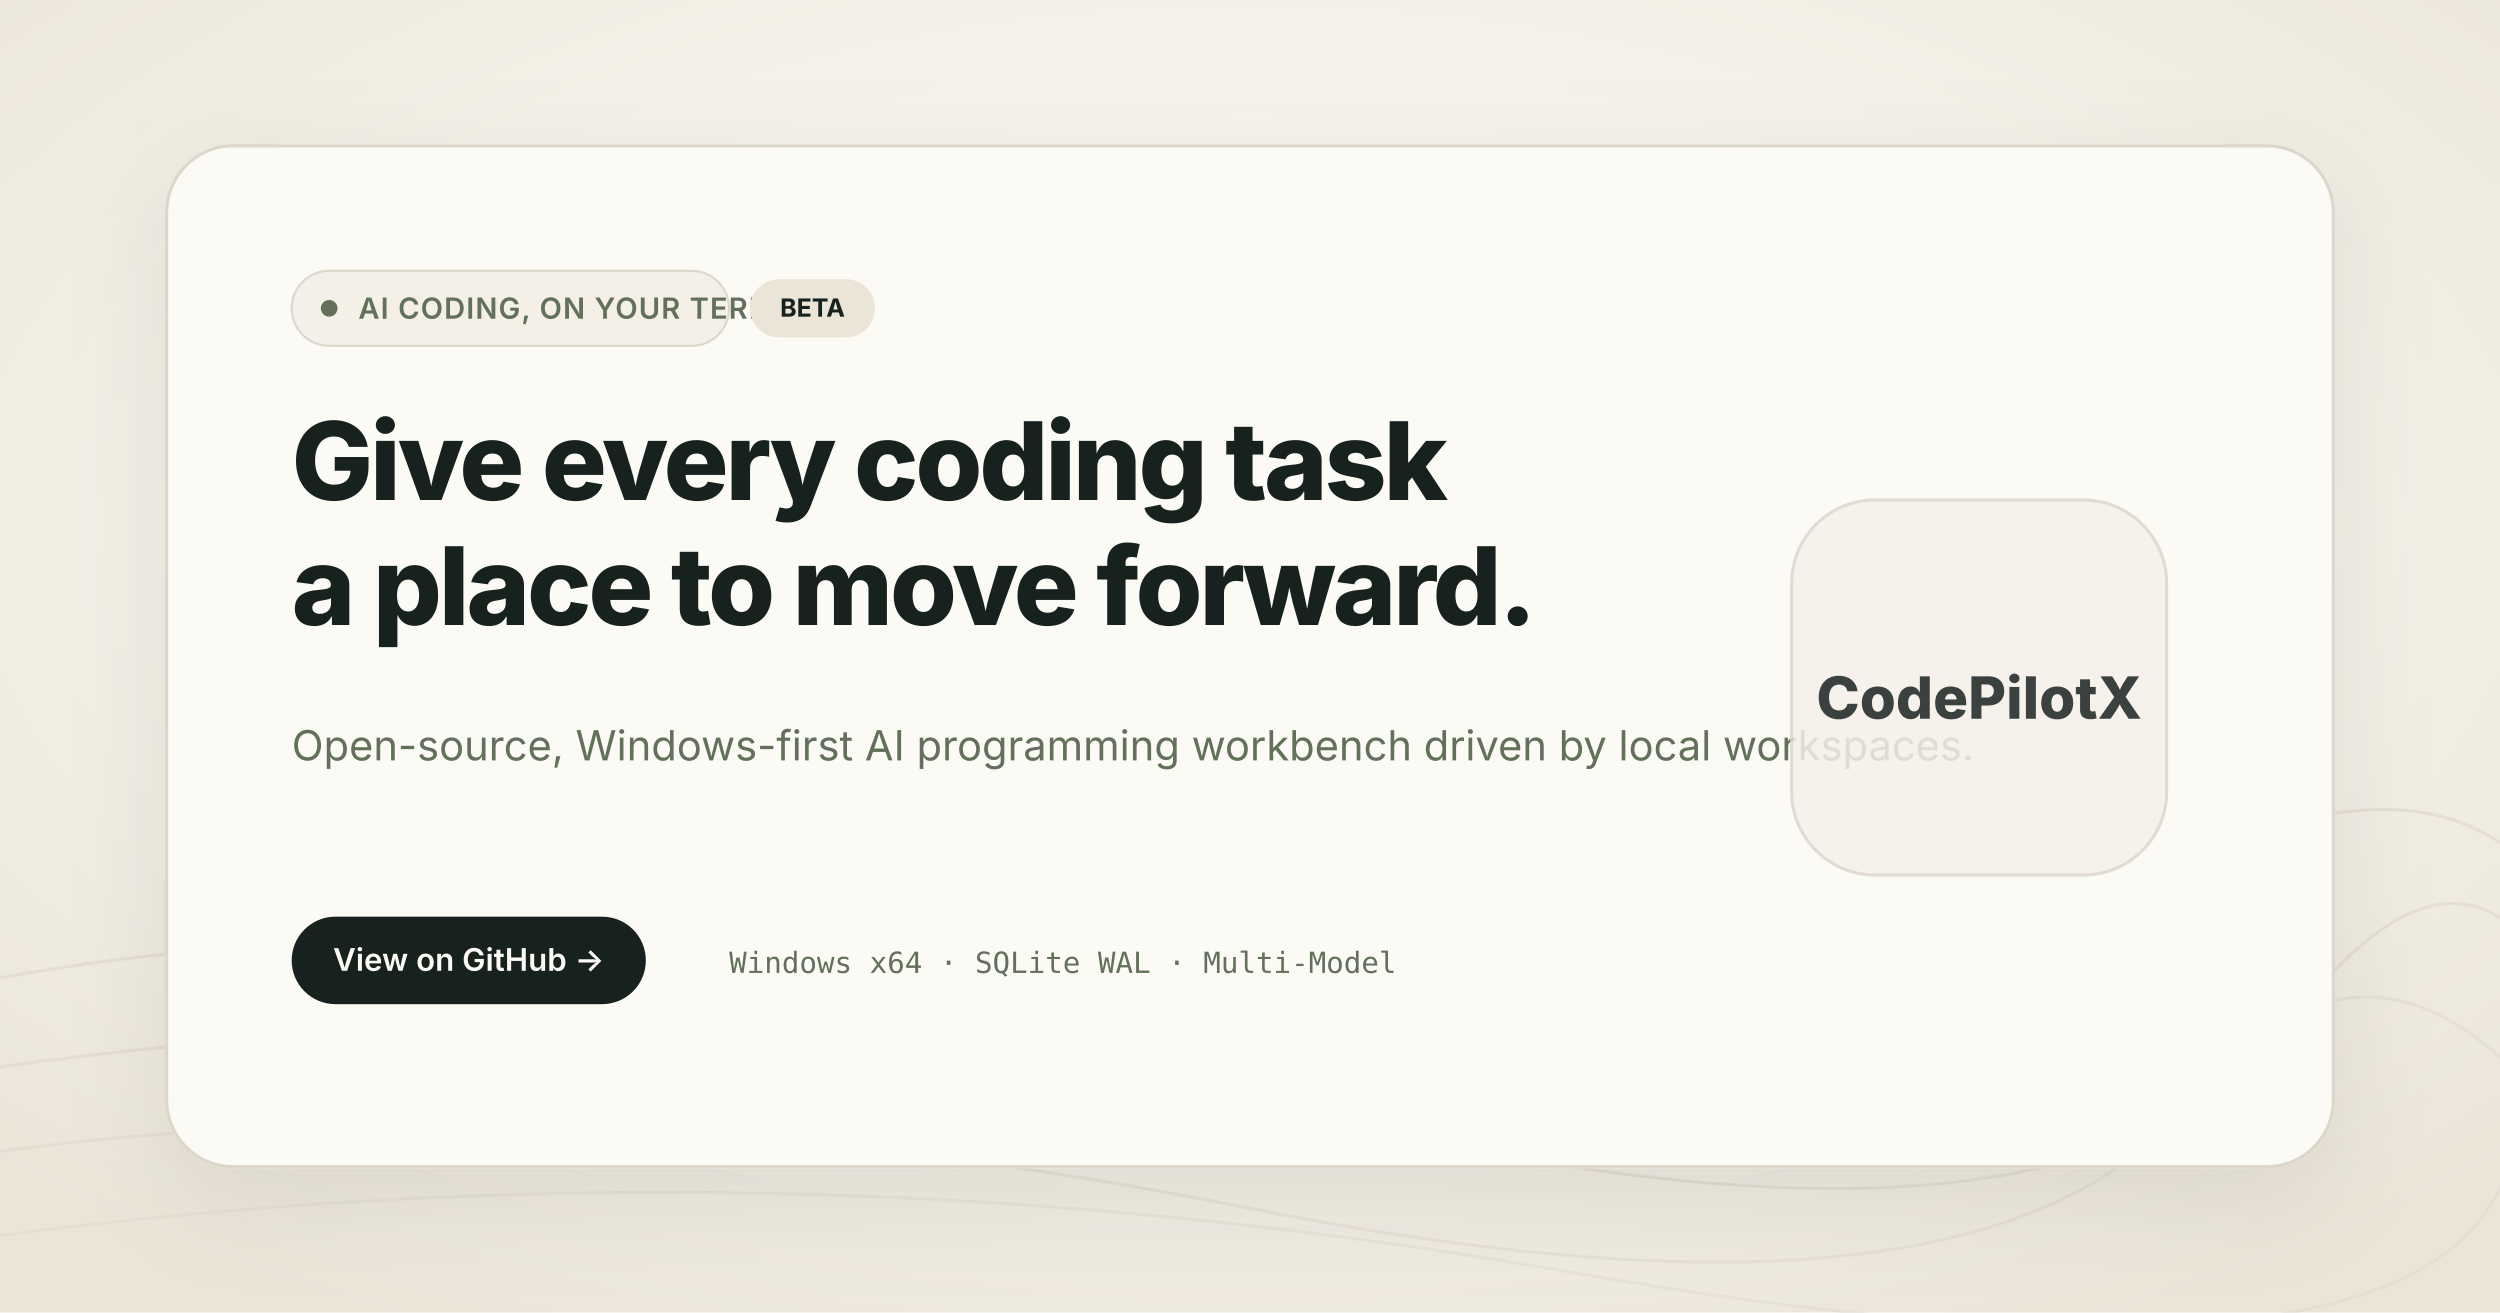
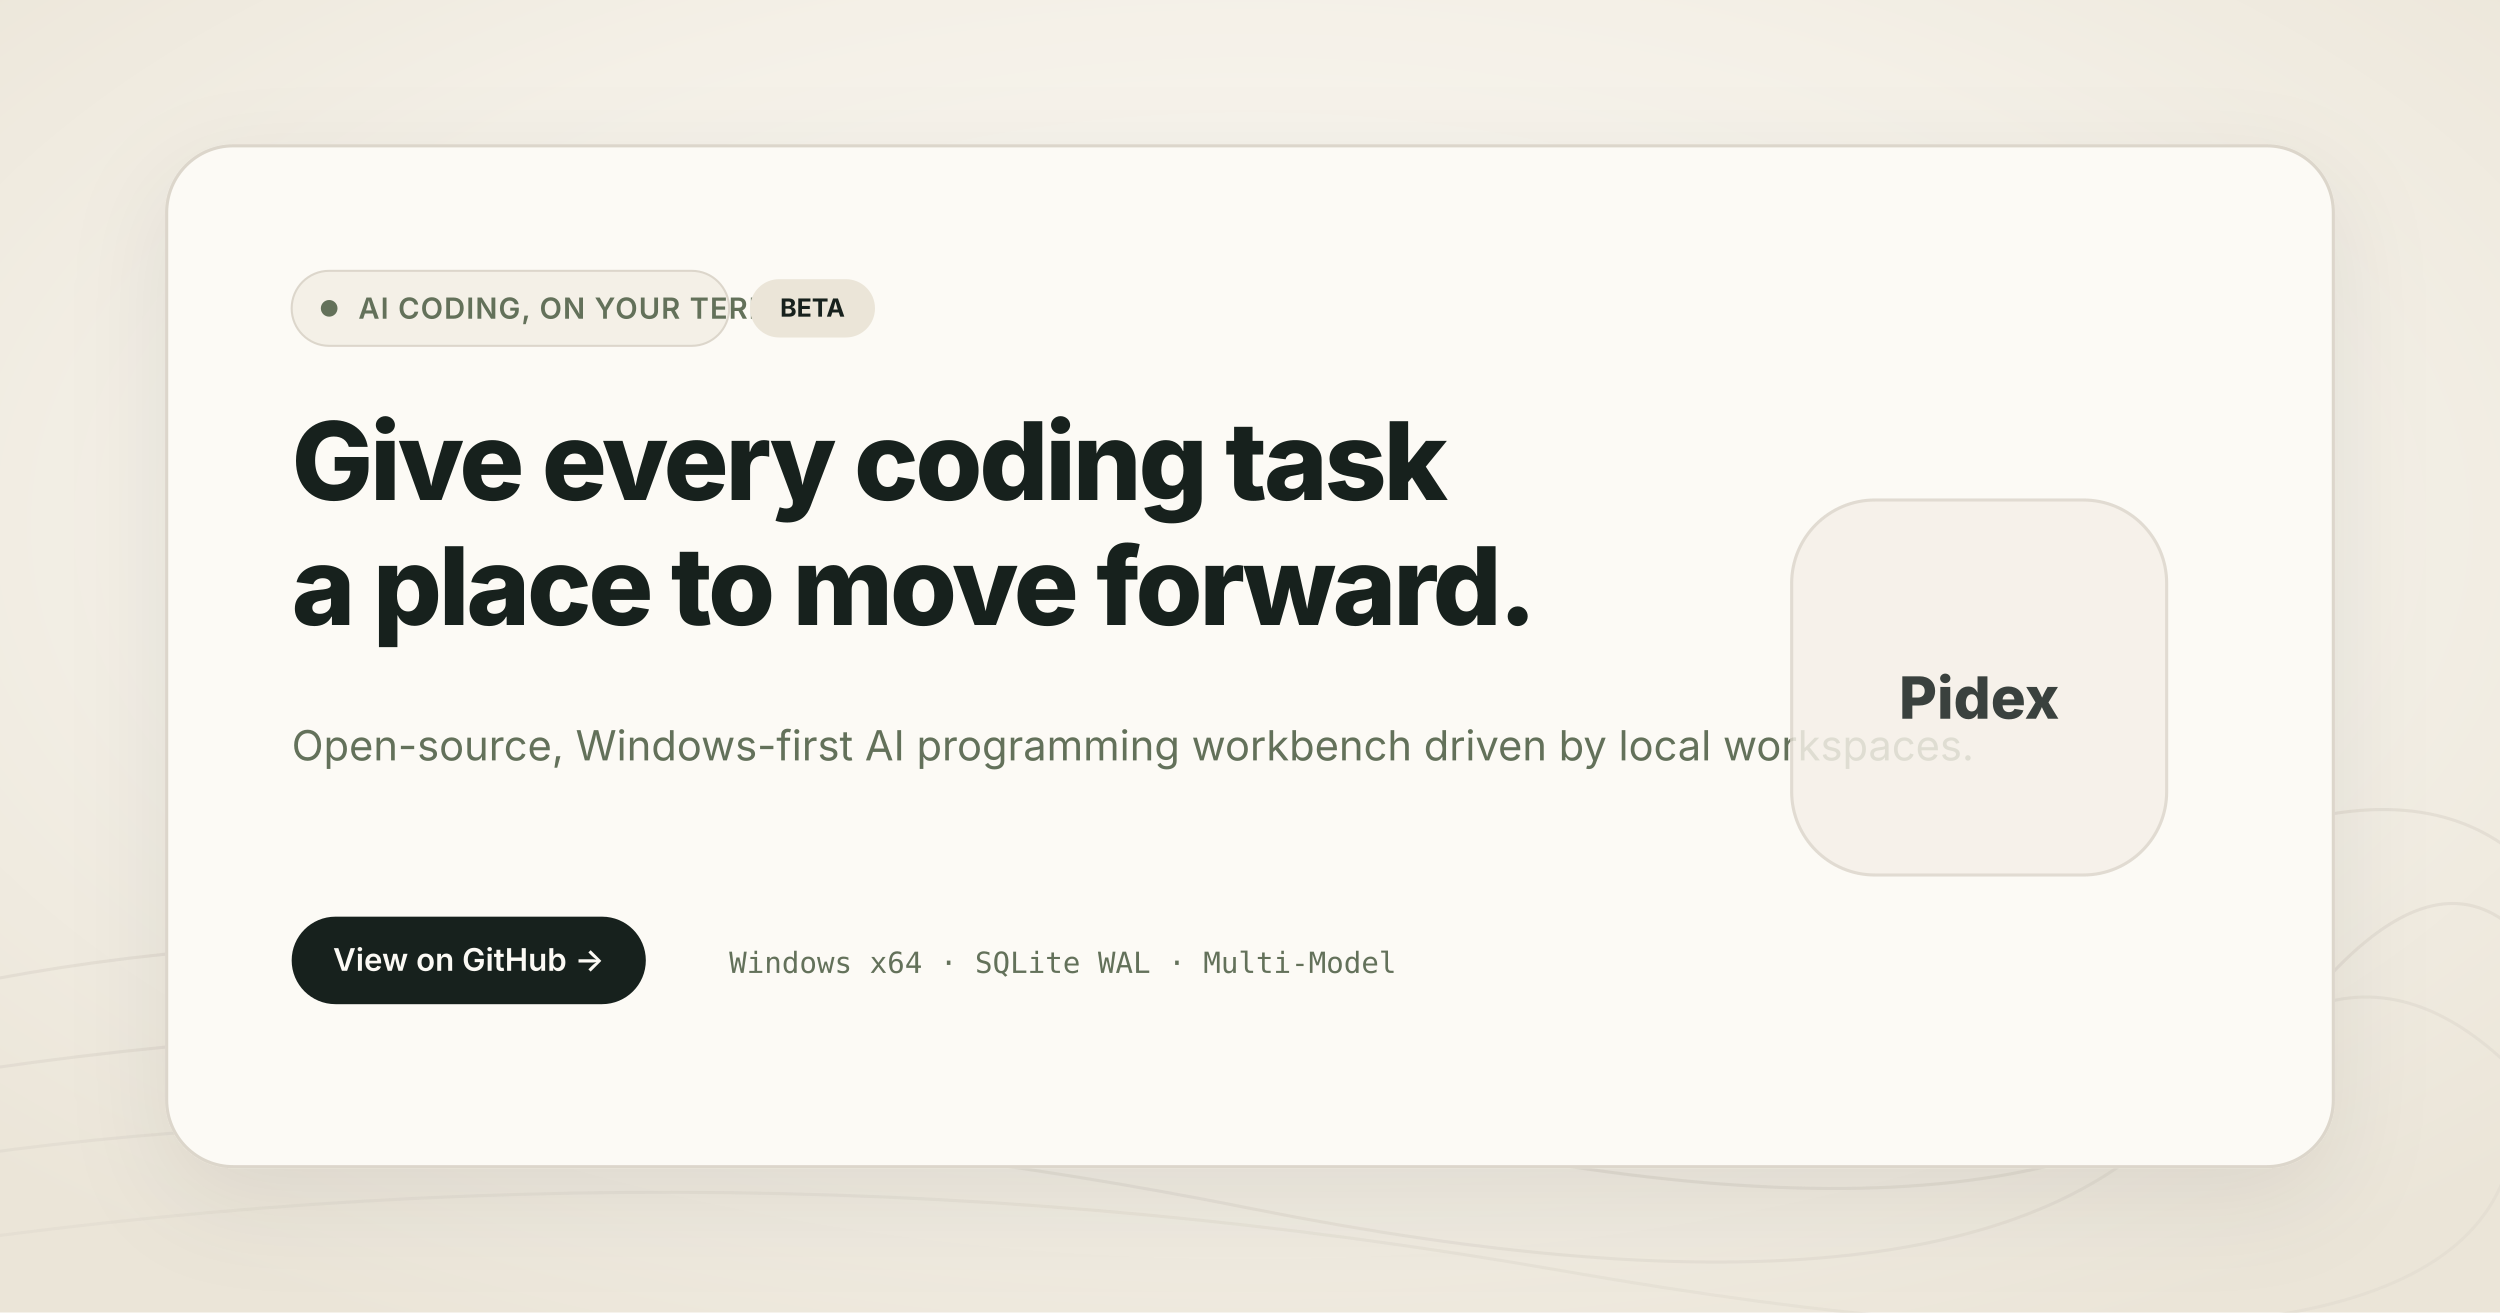
<svg xmlns="http://www.w3.org/2000/svg" width="1200" height="630" viewBox="0 0 1200 630" fill="none">
  <defs>
    <radialGradient id="bgGrad" cx="50%" cy="40%" r="70%">
      <stop offset="0%" stop-color="#FCFAF5" />
      <stop offset="60%" stop-color="#F4F0E7" />
      <stop offset="100%" stop-color="#EBE5D8" />
    </radialGradient>
    <filter id="softShadow" x="-20%" y="-20%" width="140%" height="140%">
      <feDropShadow dx="0" dy="16" stdDeviation="24" flood-color="#17211D" flood-opacity="0.08" />
    </filter>
  </defs>
  <rect width="1200" height="630" fill="url(#bgGrad)" />
  <path d="M-50 480 Q 200 420 500 490 T 1000 440 T 1250 480" stroke="#DCD6CB" stroke-width="1.5" fill="none" opacity="0.6" />
  <path d="M-50 520 Q 300 460 650 540 T 1100 490 T 1250 530" stroke="#DCD6CB" stroke-width="1.5" fill="none" opacity="0.6" />
  <path d="M-50 560 Q 250 510 600 580 T 1050 530 T 1250 570" stroke="#DCD6CB" stroke-width="1.5" fill="none" opacity="0.5" />
  <path d="M-50 600 Q 350 540 750 610 T 1200 570 T 1250 610" stroke="#DCD6CB" stroke-width="1.5" fill="none" opacity="0.4" />
  <rect x="80" y="70" width="1040" height="490" rx="32" fill="#FCFAF5" stroke="#DCD6CB" stroke-width="1.5" filter="url(#softShadow)" />
  <g transform="translate(140, 130)">
    <rect width="210" height="36" rx="18" fill="#F4F0E7" stroke="#DCD6CB" stroke-width="1" />
    <circle cx="18" cy="18" r="4" fill="#63715A" />
    <text x="32" y="23" font-family="system-ui, -apple-system, sans-serif" font-size="14" font-weight="600" fill="#63715A" letter-spacing="0.5">AI CODING, ON YOUR TERMS</text>
    <rect x="220" y="4" width="60" height="28" rx="14" fill="#EBE5D8" />
    <text x="250" y="22" font-family="system-ui, -apple-system, sans-serif" font-size="12" font-weight="700" fill="#17211D" text-anchor="middle">BETA</text>
  </g>
  <text x="140" y="240" font-family="system-ui, -apple-system, sans-serif" font-size="52" font-weight="800" fill="#17211D" letter-spacing="-1.5">
    Give every coding task
  </text>
  <text x="140" y="300" font-family="system-ui, -apple-system, sans-serif" font-size="52" font-weight="800" fill="#17211D" letter-spacing="-1.5">
    a place to move forward.
  </text>
  <text x="140" y="365" font-family="system-ui, -apple-system, sans-serif" font-size="20" font-weight="400" fill="#63715A" max-width="700">
    Open-source, Windows-first AI programming workbench driven by local workspaces.
  </text>
  <g transform="translate(140, 440)">
    <rect width="170" height="42" rx="21" fill="#17211D" />
    <text x="85" y="26" font-family="system-ui, -apple-system, sans-serif" font-size="15" font-weight="600" fill="#FCFAF5" text-anchor="middle">View on GitHub →</text>
    <text x="210" y="27" font-family="monospace, 'IBM Plex Mono'" font-size="14" fill="#63715A">
      Windows x64 · SQLite WAL · Multi-Model
    </text>
  </g>
  <g transform="translate(860, 240)" opacity="0.85">
    <rect width="180" height="180" rx="40" fill="#F4F0E7" stroke="#DCD6CB" stroke-width="1.5" />
-     <text x="90" y="105" font-family="system-ui, -apple-system, sans-serif" font-size="28" font-weight="800" fill="#17211D" text-anchor="middle">CodePilotX</text>
+     <text x="90" y="105" font-family="system-ui, -apple-system, sans-serif" font-size="28" font-weight="800" fill="#17211D" text-anchor="middle">Pidex</text>
  </g>
</svg>
